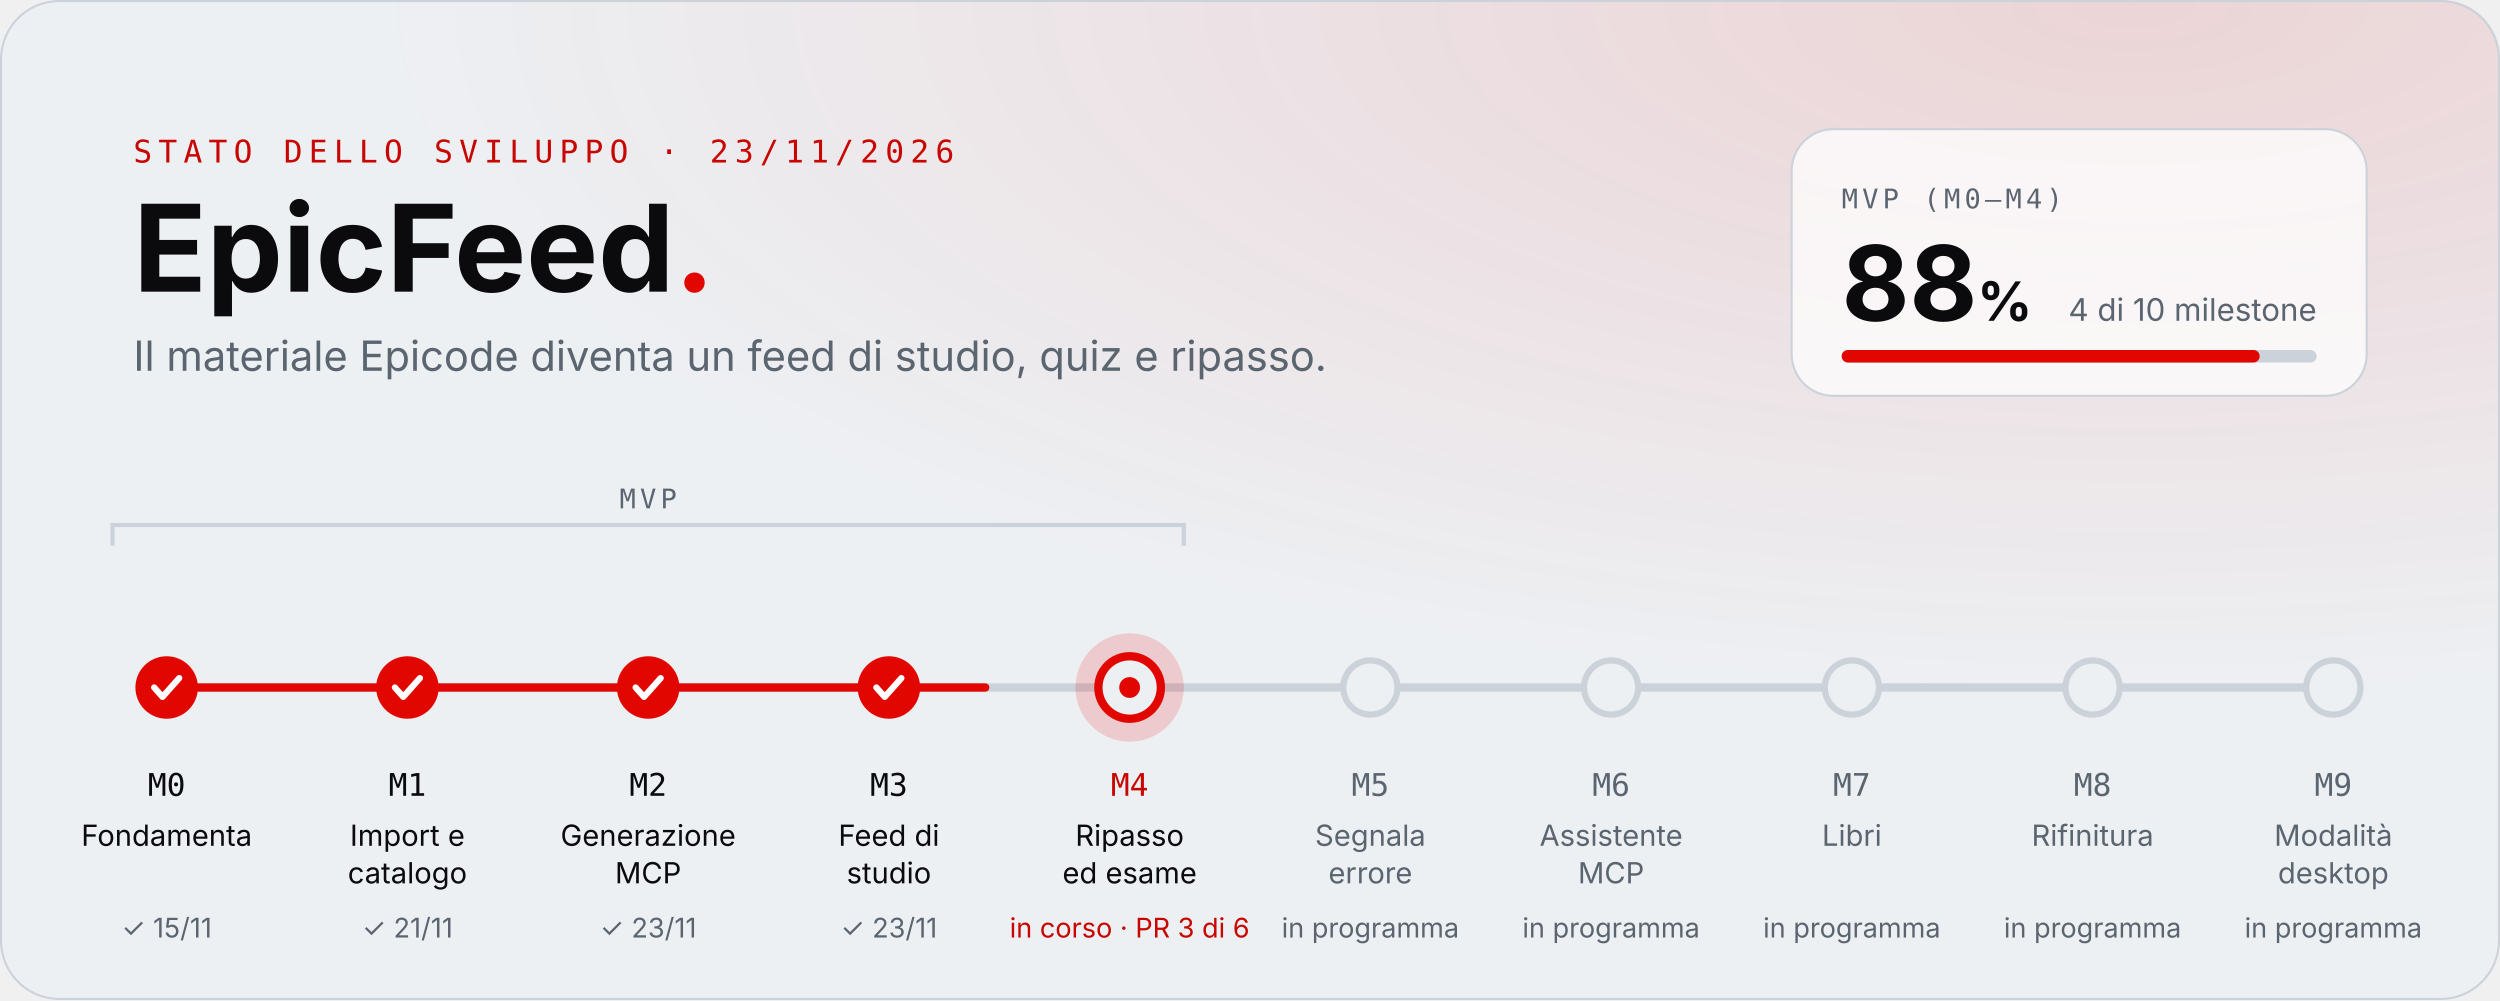
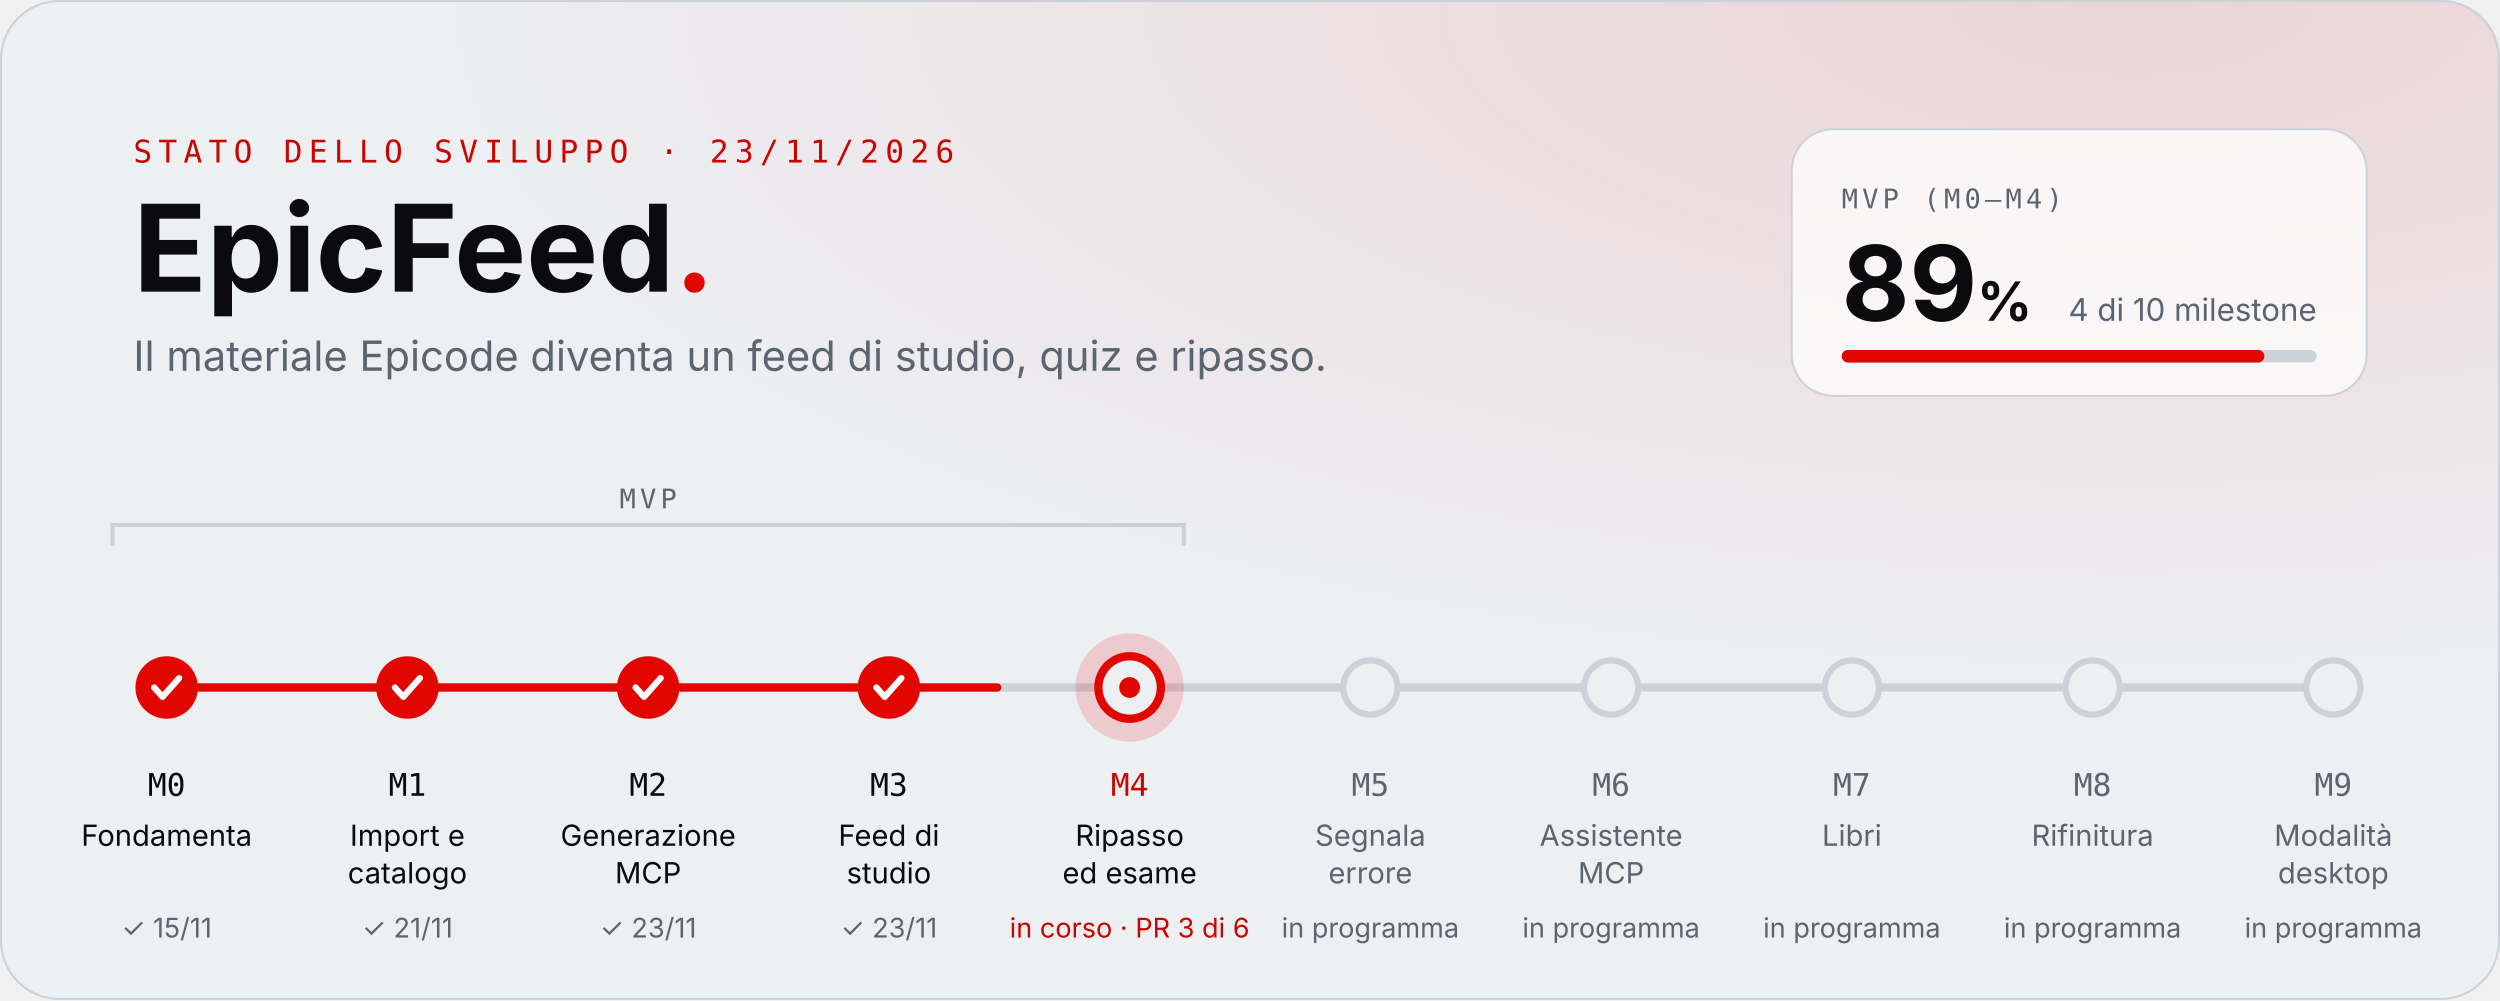
- <svg xmlns="http://www.w3.org/2000/svg" width="1200" height="480" viewBox="0 0 1200 480" role="img" aria-label="Stato dello sviluppo di EpicFeed: MVP al 88%">
+ <svg xmlns="http://www.w3.org/2000/svg" width="1200" height="480" viewBox="0 0 1200 480" role="img" aria-label="Stato dello sviluppo di EpicFeed: MVP al 89%">
  <defs>
    <radialGradient id="glow" cx="85%" cy="0%" r="70%">
      <stop offset="0" stop-color="#E10600" stop-opacity="0.12" />
      <stop offset="1" stop-color="#E10600" stop-opacity="0" />
    </radialGradient>
  </defs>
  <rect width="1200" height="480" rx="28" fill="#EDF0F3" />
  <rect width="1200" height="480" rx="28" fill="url(#glow)" />
  <rect x="0.5" y="0.5" width="1199" height="479" rx="28" fill="none" stroke="#CBD2D9" />
  <text x="64" y="78" font-family="'JetBrains Mono', ui-monospace, Consolas, Menlo, monospace" font-size="15" letter-spacing="3" fill="#C80500">STATO DELLO SVILUPPO · 23/11/2026</text>
  <text x="64" y="140" font-family="'Space Grotesk', Inter, 'Segoe UI', system-ui, sans-serif" font-size="58" font-weight="700" fill="#0B0B0E">EpicFeed<tspan fill="#E10600">.</tspan>
  </text>
  <text x="64" y="178" font-family="Inter, 'Segoe UI', system-ui, -apple-system, sans-serif" font-size="20" fill="#5B6570">Il materiale Epicode diventa un feed di studio, quiz e ripasso.</text>
  <g transform="translate(860,62)">
    <rect width="276" height="128" rx="20" fill="#FFFFFF" fill-opacity="0.72" stroke="#CBD2D9" />
    <text x="24" y="38" font-family="'JetBrains Mono', ui-monospace, Consolas, Menlo, monospace" font-size="13" letter-spacing="2" fill="#5B6570">MVP (M0–M4)</text>
-     <text x="24" y="92" font-family="'Space Grotesk', Inter, 'Segoe UI', system-ui, sans-serif" font-size="50" font-weight="700" fill="#0B0B0E">88<tspan font-size="26">%</tspan>
+     <text x="24" y="92" font-family="'Space Grotesk', Inter, 'Segoe UI', system-ui, sans-serif" font-size="50" font-weight="700" fill="#0B0B0E">89<tspan font-size="26">%</tspan>
    </text>
    <text x="252" y="92" text-anchor="end" font-family="Inter, 'Segoe UI', system-ui, -apple-system, sans-serif" font-size="15" fill="#5B6570">4 di 10 milestone</text>
    <rect x="24" y="106" width="228" height="6" rx="3" fill="#CBD2D9" />
-     <rect x="24" y="106" width="200.64" height="6" rx="3" fill="#E10600" />
+     <rect x="24" y="106" width="202.92" height="6" rx="3" fill="#E10600" />
  </g>
  <path d="M54 262 v-10 h514.222 v10" fill="none" stroke="#CBD2D9" stroke-width="2" />
  <text x="311.111" y="244" text-anchor="middle" font-family="'JetBrains Mono', ui-monospace, Consolas, Menlo, monospace" font-size="13" letter-spacing="2" fill="#5B6570">MVP</text>
  <line x1="80" y1="330" x2="1120" y2="330" stroke="#CBD2D9" stroke-width="4" stroke-linecap="round" />
-   <line x1="80" y1="330" x2="472.889" y2="330" stroke="#E10600" stroke-width="4" stroke-linecap="round" />
+   <line x1="80" y1="330" x2="478.667" y2="330" stroke="#E10600" stroke-width="4" stroke-linecap="round" />
  <circle cx="80" cy="330" r="15" fill="#E10600" />
  <path d="M74 330 l4 4.5 l8 -9" fill="none" stroke="#FFFFFF" stroke-width="3" stroke-linecap="round" stroke-linejoin="round" />
  <text x="80" y="382" text-anchor="middle" font-family="'JetBrains Mono', ui-monospace, Consolas, Menlo, monospace" font-size="15" font-weight="500" fill="#0B0B0E">M0</text>
  <text x="80" y="406" text-anchor="middle" font-family="Inter, 'Segoe UI', system-ui, -apple-system, sans-serif" font-size="14" fill="#0B0B0E">Fondamenta</text>
  <text x="80" y="450" text-anchor="middle" font-family="Inter, 'Segoe UI', system-ui, -apple-system, sans-serif" font-size="13" fill="#5B6570">✓ 15/11</text>
  <circle cx="195.556" cy="330" r="15" fill="#E10600" />
  <path d="M189.556 330 l4 4.5 l8 -9" fill="none" stroke="#FFFFFF" stroke-width="3" stroke-linecap="round" stroke-linejoin="round" />
  <text x="195.556" y="382" text-anchor="middle" font-family="'JetBrains Mono', ui-monospace, Consolas, Menlo, monospace" font-size="15" font-weight="500" fill="#0B0B0E">M1</text>
  <text x="195.556" y="406" text-anchor="middle" font-family="Inter, 'Segoe UI', system-ui, -apple-system, sans-serif" font-size="14" fill="#0B0B0E">Import e</text>
  <text x="195.556" y="424" text-anchor="middle" font-family="Inter, 'Segoe UI', system-ui, -apple-system, sans-serif" font-size="14" fill="#0B0B0E">catalogo</text>
  <text x="195.556" y="450" text-anchor="middle" font-family="Inter, 'Segoe UI', system-ui, -apple-system, sans-serif" font-size="13" fill="#5B6570">✓ 21/11</text>
  <circle cx="311.111" cy="330" r="15" fill="#E10600" />
  <path d="M305.111 330 l4 4.5 l8 -9" fill="none" stroke="#FFFFFF" stroke-width="3" stroke-linecap="round" stroke-linejoin="round" />
  <text x="311.111" y="382" text-anchor="middle" font-family="'JetBrains Mono', ui-monospace, Consolas, Menlo, monospace" font-size="15" font-weight="500" fill="#0B0B0E">M2</text>
  <text x="311.111" y="406" text-anchor="middle" font-family="Inter, 'Segoe UI', system-ui, -apple-system, sans-serif" font-size="14" fill="#0B0B0E">Generazione</text>
  <text x="311.111" y="424" text-anchor="middle" font-family="Inter, 'Segoe UI', system-ui, -apple-system, sans-serif" font-size="14" fill="#0B0B0E">MCP</text>
  <text x="311.111" y="450" text-anchor="middle" font-family="Inter, 'Segoe UI', system-ui, -apple-system, sans-serif" font-size="13" fill="#5B6570">✓ 23/11</text>
  <circle cx="426.667" cy="330" r="15" fill="#E10600" />
  <path d="M420.667 330 l4 4.5 l8 -9" fill="none" stroke="#FFFFFF" stroke-width="3" stroke-linecap="round" stroke-linejoin="round" />
  <text x="426.667" y="382" text-anchor="middle" font-family="'JetBrains Mono', ui-monospace, Consolas, Menlo, monospace" font-size="15" font-weight="500" fill="#0B0B0E">M3</text>
  <text x="426.667" y="406" text-anchor="middle" font-family="Inter, 'Segoe UI', system-ui, -apple-system, sans-serif" font-size="14" fill="#0B0B0E">Feed di</text>
  <text x="426.667" y="424" text-anchor="middle" font-family="Inter, 'Segoe UI', system-ui, -apple-system, sans-serif" font-size="14" fill="#0B0B0E">studio</text>
  <text x="426.667" y="450" text-anchor="middle" font-family="Inter, 'Segoe UI', system-ui, -apple-system, sans-serif" font-size="13" fill="#5B6570">✓ 23/11</text>
  <circle cx="542.222" cy="330" r="26" fill="#E10600" fill-opacity="0.16" />
  <circle cx="542.222" cy="330" r="15" fill="#EDF0F3" stroke="#E10600" stroke-width="4" />
  <circle cx="542.222" cy="330" r="5" fill="#E10600" />
  <text x="542.222" y="382" text-anchor="middle" font-family="'JetBrains Mono', ui-monospace, Consolas, Menlo, monospace" font-size="15" font-weight="500" fill="#C80500">M4</text>
  <text x="542.222" y="406" text-anchor="middle" font-family="Inter, 'Segoe UI', system-ui, -apple-system, sans-serif" font-size="14" fill="#0B0B0E">Ripasso</text>
  <text x="542.222" y="424" text-anchor="middle" font-family="Inter, 'Segoe UI', system-ui, -apple-system, sans-serif" font-size="14" fill="#0B0B0E">ed esame</text>
  <text x="542.222" y="450" text-anchor="middle" font-family="Inter, 'Segoe UI', system-ui, -apple-system, sans-serif" font-size="13" fill="#C80500">in corso · PR 3 di 6</text>
  <circle cx="657.778" cy="330" r="13" fill="#EDF0F3" stroke="#CBD2D9" stroke-width="3" />
  <text x="657.778" y="382" text-anchor="middle" font-family="'JetBrains Mono', ui-monospace, Consolas, Menlo, monospace" font-size="15" font-weight="500" fill="#5B6570">M5</text>
  <text x="657.778" y="406" text-anchor="middle" font-family="Inter, 'Segoe UI', system-ui, -apple-system, sans-serif" font-size="14" fill="#5B6570">Segnala</text>
  <text x="657.778" y="424" text-anchor="middle" font-family="Inter, 'Segoe UI', system-ui, -apple-system, sans-serif" font-size="14" fill="#5B6570">errore</text>
  <text x="657.778" y="450" text-anchor="middle" font-family="Inter, 'Segoe UI', system-ui, -apple-system, sans-serif" font-size="13" fill="#5B6570">in programma</text>
  <circle cx="773.333" cy="330" r="13" fill="#EDF0F3" stroke="#CBD2D9" stroke-width="3" />
  <text x="773.333" y="382" text-anchor="middle" font-family="'JetBrains Mono', ui-monospace, Consolas, Menlo, monospace" font-size="15" font-weight="500" fill="#5B6570">M6</text>
  <text x="773.333" y="406" text-anchor="middle" font-family="Inter, 'Segoe UI', system-ui, -apple-system, sans-serif" font-size="14" fill="#5B6570">Assistente</text>
  <text x="773.333" y="424" text-anchor="middle" font-family="Inter, 'Segoe UI', system-ui, -apple-system, sans-serif" font-size="14" fill="#5B6570">MCP</text>
  <text x="773.333" y="450" text-anchor="middle" font-family="Inter, 'Segoe UI', system-ui, -apple-system, sans-serif" font-size="13" fill="#5B6570">in programma</text>
  <circle cx="888.889" cy="330" r="13" fill="#EDF0F3" stroke="#CBD2D9" stroke-width="3" />
  <text x="888.889" y="382" text-anchor="middle" font-family="'JetBrains Mono', ui-monospace, Consolas, Menlo, monospace" font-size="15" font-weight="500" fill="#5B6570">M7</text>
  <text x="888.889" y="406" text-anchor="middle" font-family="Inter, 'Segoe UI', system-ui, -apple-system, sans-serif" font-size="14" fill="#5B6570">Libri</text>
  <text x="888.889" y="450" text-anchor="middle" font-family="Inter, 'Segoe UI', system-ui, -apple-system, sans-serif" font-size="13" fill="#5B6570">in programma</text>
  <circle cx="1004.444" cy="330" r="13" fill="#EDF0F3" stroke="#CBD2D9" stroke-width="3" />
  <text x="1004.444" y="382" text-anchor="middle" font-family="'JetBrains Mono', ui-monospace, Consolas, Menlo, monospace" font-size="15" font-weight="500" fill="#5B6570">M8</text>
  <text x="1004.444" y="406" text-anchor="middle" font-family="Inter, 'Segoe UI', system-ui, -apple-system, sans-serif" font-size="14" fill="#5B6570">Rifinitura</text>
  <text x="1004.444" y="450" text-anchor="middle" font-family="Inter, 'Segoe UI', system-ui, -apple-system, sans-serif" font-size="13" fill="#5B6570">in programma</text>
  <circle cx="1120" cy="330" r="13" fill="#EDF0F3" stroke="#CBD2D9" stroke-width="3" />
  <text x="1120" y="382" text-anchor="middle" font-family="'JetBrains Mono', ui-monospace, Consolas, Menlo, monospace" font-size="15" font-weight="500" fill="#5B6570">M9</text>
  <text x="1120" y="406" text-anchor="middle" font-family="Inter, 'Segoe UI', system-ui, -apple-system, sans-serif" font-size="14" fill="#5B6570">Modalità</text>
  <text x="1120" y="424" text-anchor="middle" font-family="Inter, 'Segoe UI', system-ui, -apple-system, sans-serif" font-size="14" fill="#5B6570">desktop</text>
  <text x="1120" y="450" text-anchor="middle" font-family="Inter, 'Segoe UI', system-ui, -apple-system, sans-serif" font-size="13" fill="#5B6570">in programma</text>
</svg>
